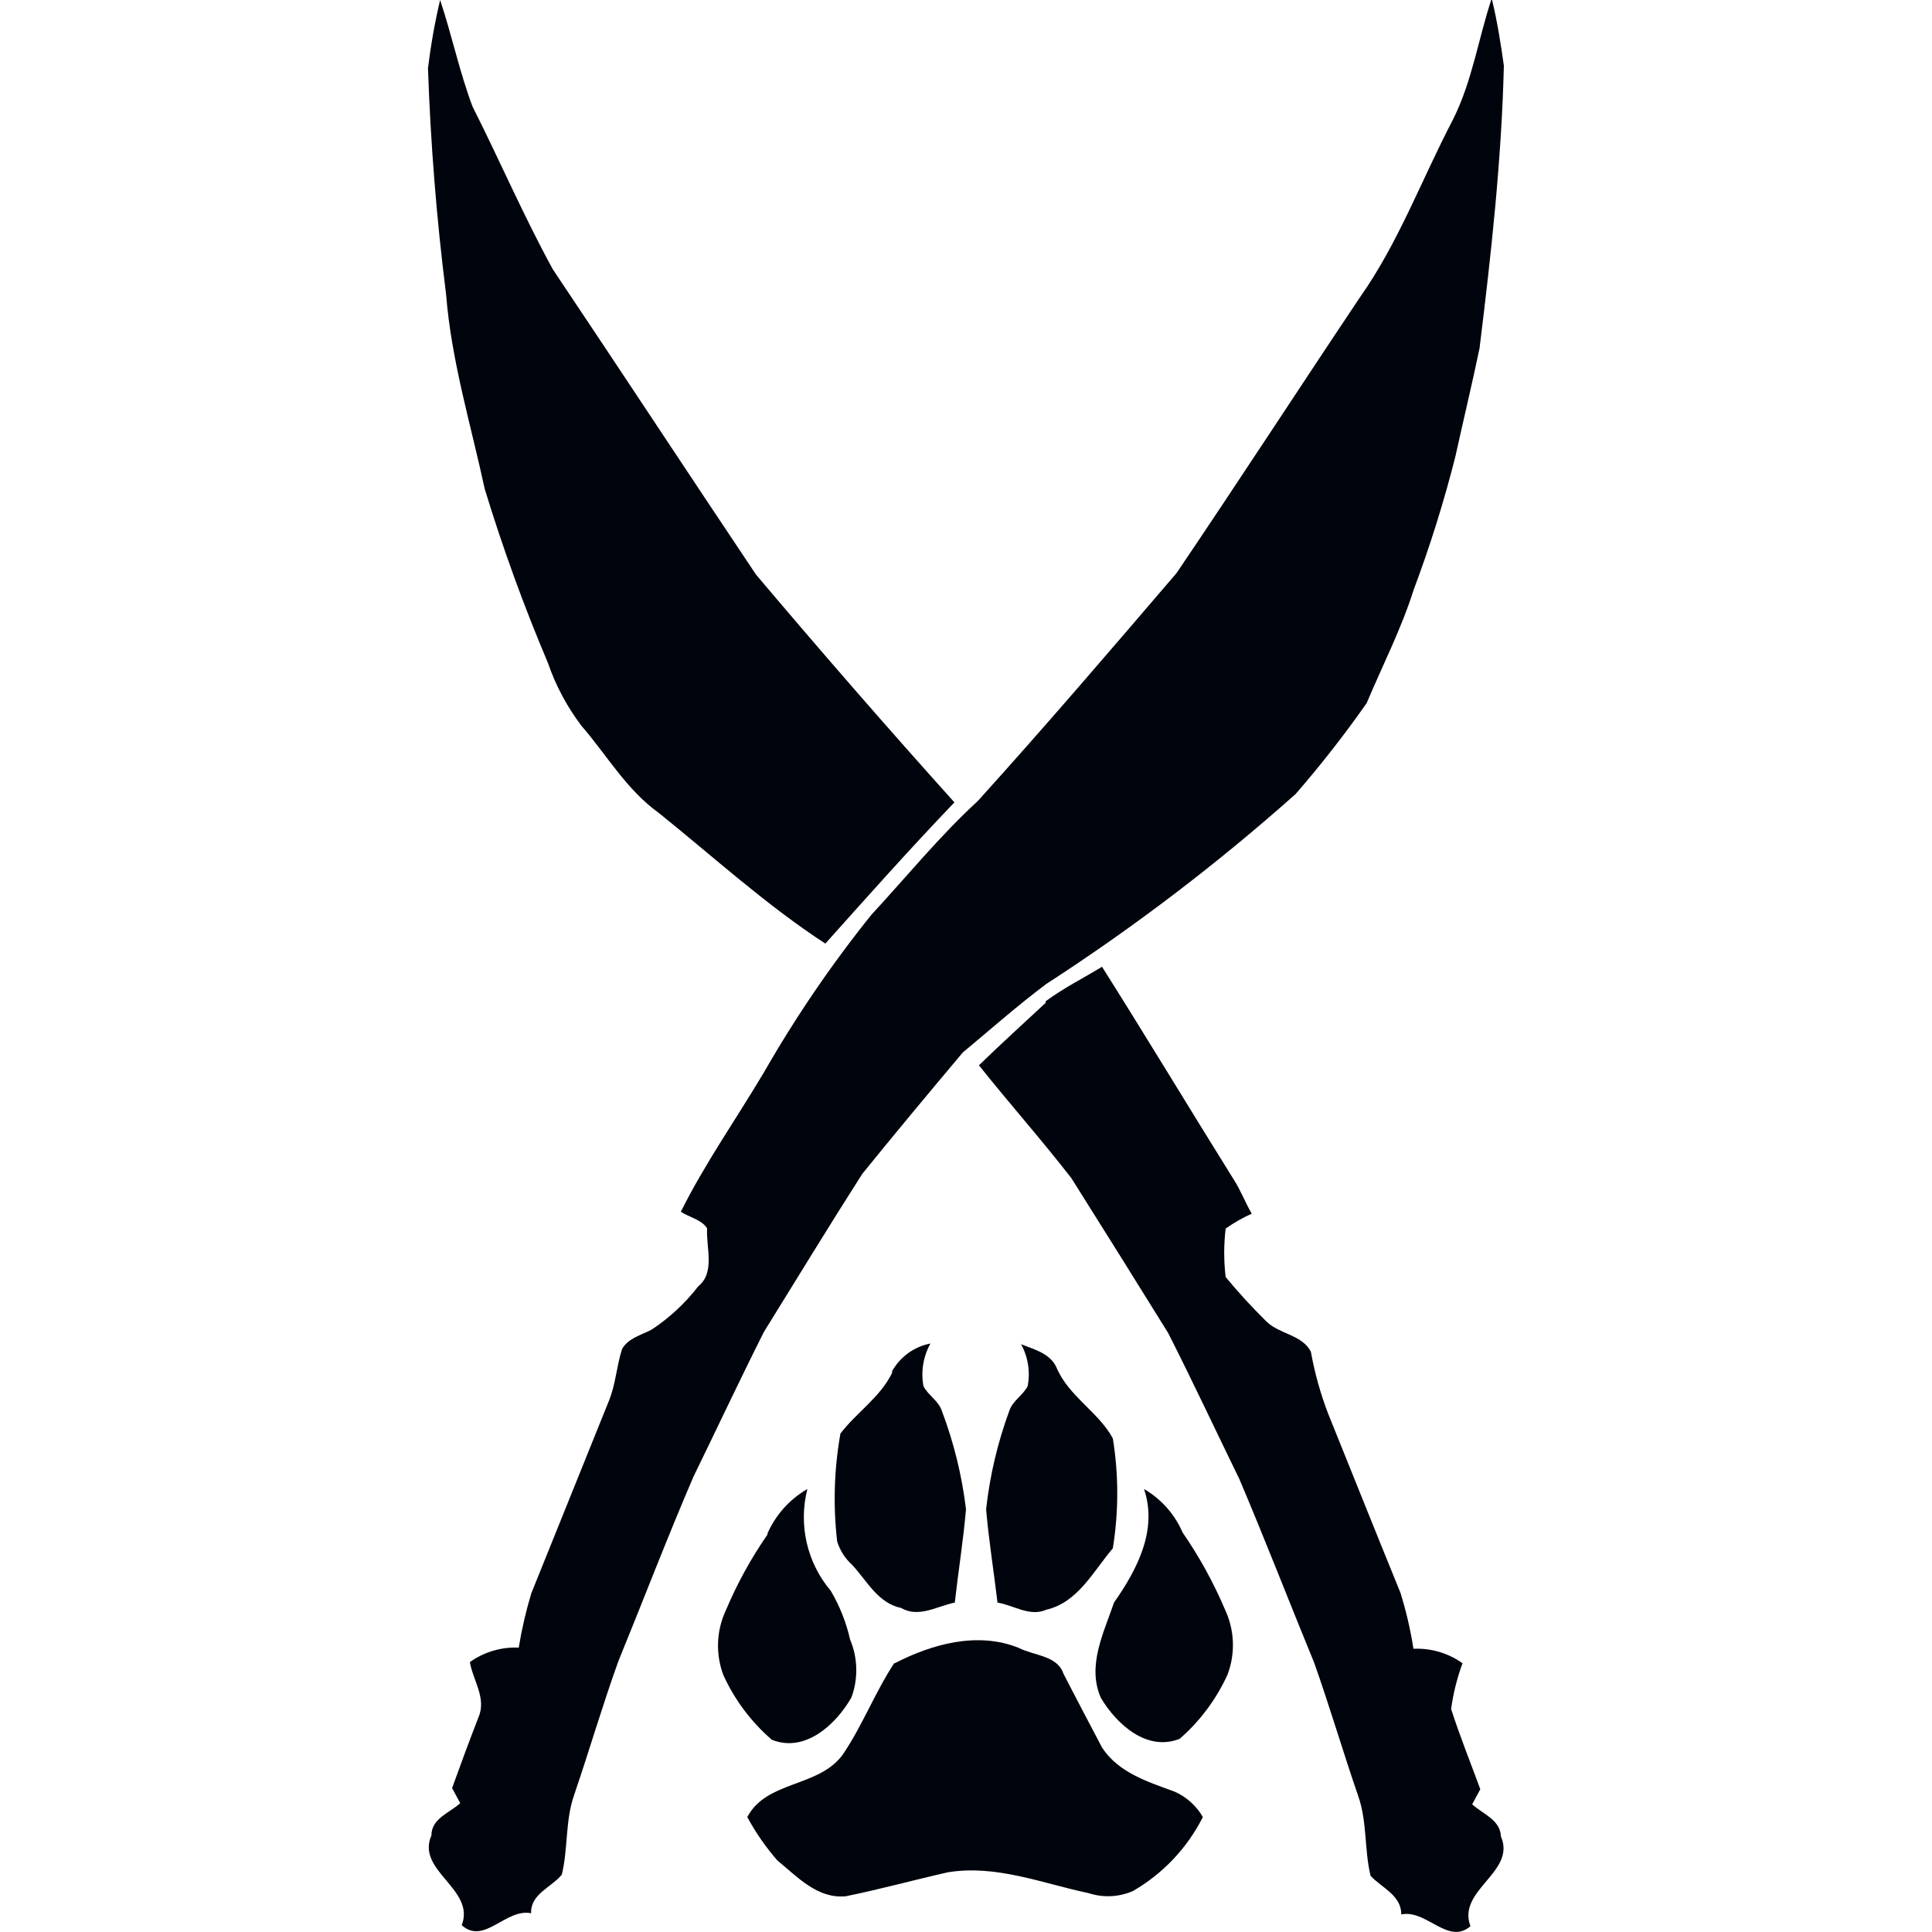
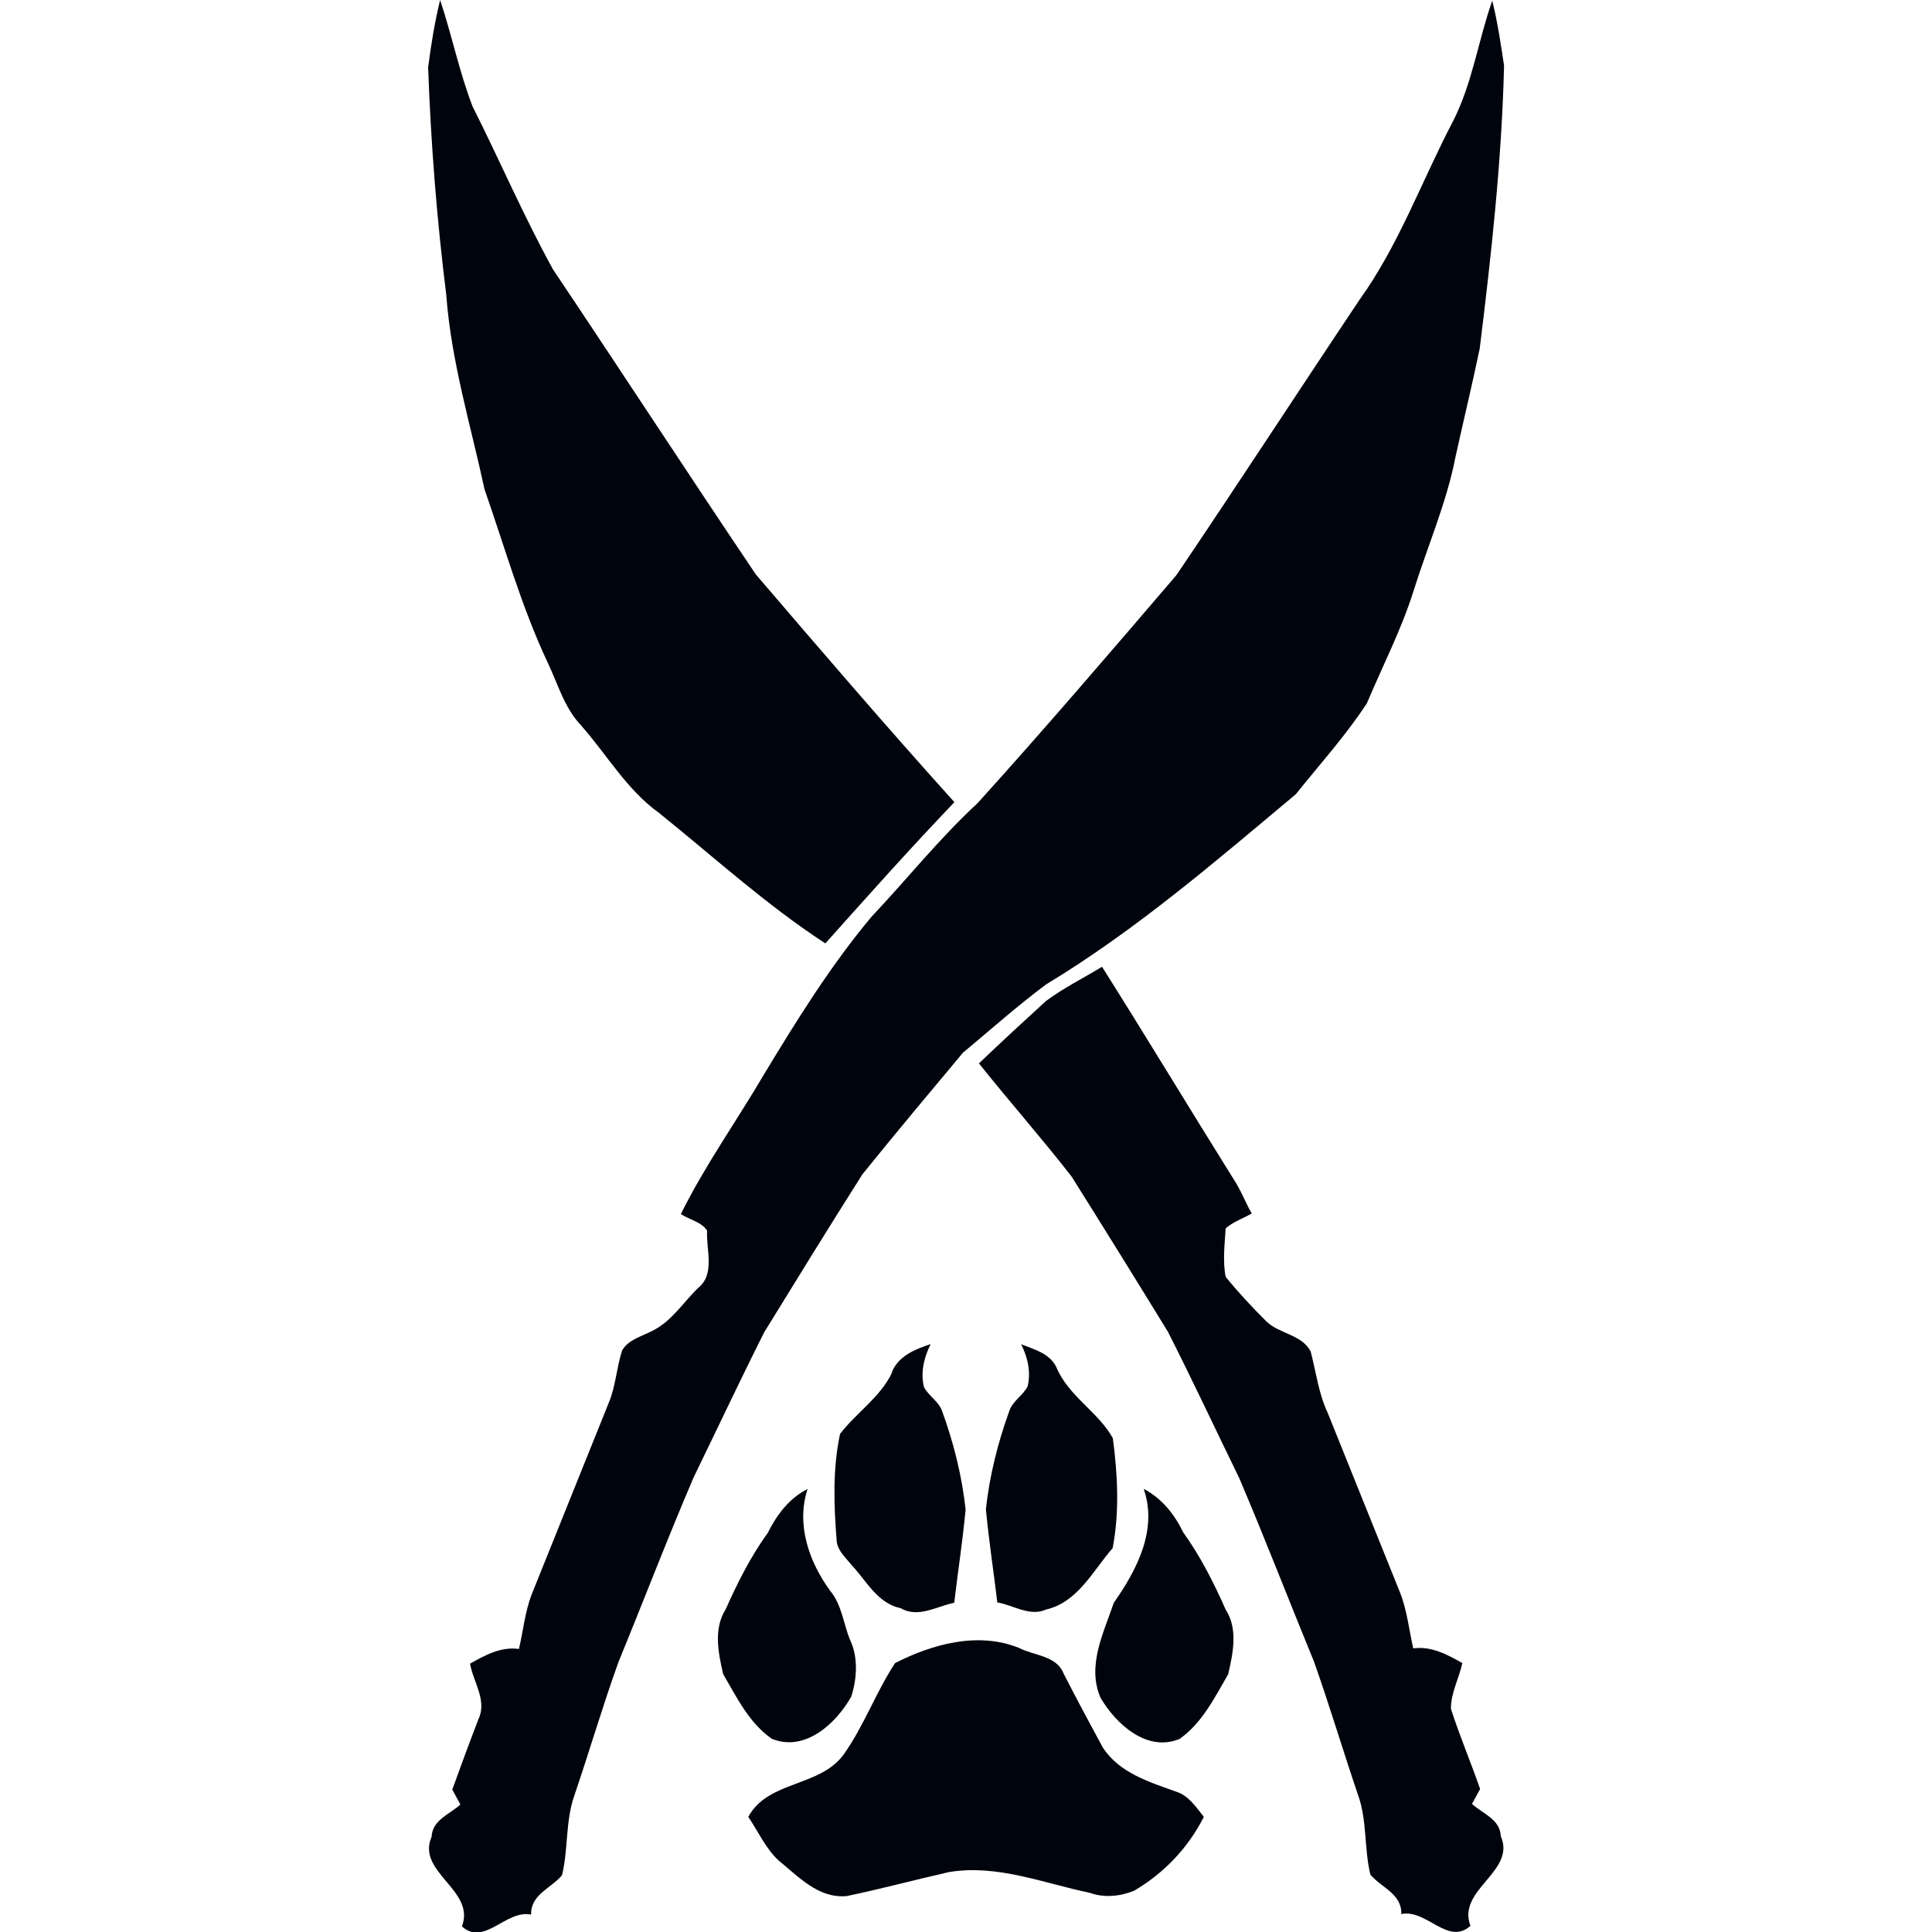
- <svg xmlns="http://www.w3.org/2000/svg" viewBox="0 0 100 100">
+ <svg xmlns="http://www.w3.org/2000/svg" id="Class_Icons" data-name="Class Icons" viewBox="0 0 100 100">
  <defs>
-     <style>.cls-1{fill:#00040c;}</style>
+     <style>
+       .cls-1 {
+         fill: #00040c;
+       }
+     </style>
  </defs>
-   <g id="Class_Icons" data-name="Class Icons">
-     <g id="Ranger">
-       <path class="cls-1" d="M22.16,3.49A31.88,31.88,0,0,1,22.78,0c.61,1.82,1,3.72,1.68,5.52,1.41,2.79,2.65,5.68,4.16,8.43,3.52,5.25,7,10.55,10.51,15.79,3.38,4,6.78,7.91,10.27,11.79-2.28,2.38-4.48,4.85-6.68,7.31-3.07-2-5.78-4.48-8.63-6.77-1.66-1.19-2.69-3-4-4.51a11.66,11.66,0,0,1-1.73-3.25,91.49,91.49,0,0,1-3.27-9c-.72-3.34-1.73-6.64-2-10.07q-.74-5.86-.94-11.78" />
-       <path class="cls-1" d="M77.23,0c.27,1.12.45,2.26.61,3.4-.12,4.89-.66,9.77-1.26,14.63-.39,1.87-.84,3.73-1.25,5.6a64.82,64.82,0,0,1-2.16,6.9c-.63,2-1.61,3.91-2.43,5.86a57.34,57.34,0,0,1-3.68,4.71,106.09,106.09,0,0,1-12.92,9.84c-1.49,1.12-2.88,2.35-4.31,3.54-1.75,2.08-3.49,4.17-5.2,6.28-1.73,2.71-3.4,5.45-5.09,8.18-1.25,2.48-2.43,5-3.65,7.5C34.53,79.6,33.3,82.82,32,86c-.82,2.28-1.5,4.61-2.28,6.9-.47,1.33-.31,2.77-.64,4.13-.55.67-1.63,1-1.59,2-1.31-.27-2.43,1.66-3.59.62.72-1.89-2.38-2.8-1.57-4.65,0-.88.94-1.16,1.49-1.67l-.42-.78c.44-1.22.89-2.44,1.36-3.65.44-1-.28-1.92-.44-2.87a4.05,4.05,0,0,1,2.53-.75,22,22,0,0,1,.65-2.81c1.34-3.31,2.66-6.61,4-9.92.37-.88.41-1.84.7-2.73.32-.56,1-.72,1.53-1a10,10,0,0,0,2.41-2.24c.89-.72.4-2,.46-3-.28-.45-.92-.57-1.36-.86,1.25-2.51,2.88-4.82,4.31-7.23a63,63,0,0,1,5.56-8.15c1.85-2,3.52-4.06,5.5-5.88,3.5-3.87,6.9-7.84,10.29-11.8,3.2-4.73,6.31-9.52,9.49-14.27,2-2.83,3.21-6.14,4.82-9.21,1-2,1.31-4.19,2-6.26" />
-       <path class="cls-1" d="M54.13,51.82c.92-.68,1.94-1.19,2.91-1.78,2.3,3.64,4.52,7.33,6.81,11,.37.57.6,1.2.94,1.78a8.13,8.13,0,0,0-1.35.77,10.54,10.54,0,0,0,0,2.51,30.58,30.58,0,0,0,2.11,2.3c.67.66,1.84.68,2.3,1.56a17.65,17.65,0,0,0,.89,3.2c1.25,3.1,2.49,6.2,3.75,9.29a20.2,20.2,0,0,1,.67,2.89,4.06,4.06,0,0,1,2.54.75,11.11,11.11,0,0,0-.59,2.37c.45,1.4,1,2.76,1.51,4.15l-.42.78c.55.51,1.45.79,1.49,1.67.8,1.85-2.29,2.76-1.58,4.64-1.16,1-2.27-.88-3.58-.61,0-1-1-1.36-1.59-2-.33-1.36-.17-2.8-.64-4.13-.79-2.29-1.47-4.62-2.28-6.9-1.3-3.16-2.53-6.35-3.87-9.5-1.23-2.52-2.42-5.07-3.69-7.57q-2.48-4-5-8c-1.55-2-3.22-3.88-4.79-5.85,1.13-1.1,2.3-2.16,3.45-3.23" />
-       <path class="cls-1" d="M46.16,71a2.9,2.9,0,0,1,2-1.46,3.28,3.28,0,0,0-.36,2.21c.24.47.76.74.94,1.25A21.72,21.72,0,0,1,50,78.12c-.14,1.61-.4,3.22-.58,4.83-.91.18-1.87.81-2.77.28-1.21-.25-1.77-1.4-2.54-2.23a2.7,2.7,0,0,1-.78-1.22,19.32,19.32,0,0,1,.17-5.58c.84-1.1,2.08-1.89,2.69-3.17" />
-       <path class="cls-1" d="M52.83,69.57c.68.27,1.5.47,1.84,1.18.62,1.51,2.19,2.33,2.93,3.7a17.81,17.81,0,0,1,0,5.69c-1,1.17-1.81,2.81-3.45,3.18-.85.38-1.69-.24-2.52-.37-.19-1.61-.45-3.22-.59-4.83A21.72,21.72,0,0,1,52.25,73c.18-.51.7-.78.94-1.25a3.23,3.23,0,0,0-.36-2.21" />
-       <path class="cls-1" d="M39.72,79.38a5,5,0,0,1,2.07-2.31A5.9,5.9,0,0,0,43,82.34a8.78,8.78,0,0,1,1,2.52,4.09,4.09,0,0,1,.07,3c-.8,1.4-2.4,2.88-4.12,2.19a9.78,9.78,0,0,1-2.51-3.35,4.32,4.32,0,0,1,.13-3.35,21.76,21.76,0,0,1,2.16-3.93" />
-       <path class="cls-1" d="M59.21,77.07a4.78,4.78,0,0,1,2,2.25,22.46,22.46,0,0,1,2.2,4,4.32,4.32,0,0,1,.13,3.35A9.78,9.78,0,0,1,61.06,90c-1.7.68-3.27-.76-4.08-2.12-.73-1.66.15-3.36.68-4.93,1.19-1.7,2.28-3.76,1.55-5.89" />
-       <path class="cls-1" d="M46.31,86.09c1.94-1,4.29-1.65,6.41-.8.79.41,2,.39,2.32,1.33.66,1.29,1.34,2.57,2,3.83.85,1.31,2.39,1.78,3.77,2.29a3.17,3.17,0,0,1,1.45,1.31,9.22,9.22,0,0,1-3.62,3.83,3.23,3.23,0,0,1-2.29.11c-2.41-.51-4.8-1.49-7.29-1.08-1.77.4-3.51.88-5.28,1.24-1.47.14-2.5-1-3.54-1.85a12.19,12.19,0,0,1-1.56-2.25c1-1.9,3.69-1.52,4.94-3.23,1-1.47,1.67-3.22,2.66-4.73" />
+   <g id="Ranger">
+     <path class="cls-1" d="M22.16,3.49c.15-1.17.34-2.34.62-3.49.61,1.82.99,3.72,1.68,5.51,1.41,2.8,2.65,5.69,4.16,8.43,3.52,5.25,6.97,10.55,10.5,15.79,3.39,3.96,6.79,7.92,10.28,11.79-2.28,2.38-4.48,4.85-6.68,7.31-3.07-2-5.78-4.48-8.63-6.77-1.65-1.19-2.68-3-4.01-4.51-.87-.91-1.2-2.14-1.73-3.25-1.36-2.89-2.22-5.97-3.27-8.97-.72-3.34-1.73-6.64-1.98-10.06-.49-3.91-.8-7.85-.94-11.79" />
+     <path class="cls-1" d="M77.23,0c.28,1.12.45,2.26.62,3.4-.12,4.9-.66,9.78-1.26,14.64-.39,1.87-.84,3.73-1.25,5.59-.46,2.38-1.44,4.61-2.16,6.91-.63,2.02-1.61,3.91-2.43,5.86-1.09,1.67-2.44,3.16-3.68,4.71-4.15,3.47-8.27,7.03-12.92,9.84-1.49,1.11-2.88,2.35-4.31,3.54-1.74,2.08-3.49,4.17-5.2,6.29-1.72,2.71-3.4,5.44-5.08,8.17-1.25,2.48-2.43,5-3.65,7.5-1.36,3.17-2.59,6.39-3.9,9.58-.82,2.28-1.5,4.61-2.28,6.9-.47,1.33-.31,2.77-.64,4.13-.55.67-1.63.99-1.6,2.04-1.31-.27-2.42,1.66-3.58.61.72-1.89-2.38-2.8-1.57-4.64.04-.88.94-1.16,1.49-1.67-.14-.26-.28-.52-.42-.77.44-1.22.89-2.44,1.36-3.66.45-.96-.28-1.92-.44-2.86.78-.44,1.6-.89,2.53-.76.22-.93.31-1.9.65-2.8,1.33-3.31,2.66-6.62,3.99-9.92.37-.87.41-1.84.7-2.73.32-.56,1-.72,1.53-1,1.02-.48,1.62-1.48,2.41-2.24.89-.72.4-1.98.46-2.96-.28-.45-.92-.57-1.36-.86,1.25-2.52,2.89-4.82,4.31-7.24,1.7-2.81,3.44-5.62,5.56-8.15,1.84-1.95,3.52-4.06,5.49-5.88,3.5-3.87,6.9-7.84,10.29-11.8,3.2-4.73,6.31-9.52,9.49-14.27,2.03-2.83,3.21-6.14,4.82-9.21,1.01-1.97,1.31-4.19,2.04-6.26" />
+     <path class="cls-1" d="M54.13,51.82c.91-.68,1.94-1.19,2.91-1.78,2.3,3.64,4.52,7.33,6.81,10.99.37.56.61,1.2.94,1.78-.45.26-.95.42-1.35.77-.05.83-.16,1.7,0,2.51.65.8,1.37,1.57,2.1,2.3.68.66,1.84.68,2.3,1.56.28,1.07.41,2.19.89,3.2,1.25,3.1,2.49,6.2,3.74,9.29.36.92.46,1.92.68,2.88.93-.13,1.76.32,2.54.76-.17.79-.6,1.55-.59,2.37.45,1.4,1.03,2.76,1.51,4.15-.14.26-.28.52-.42.77.55.51,1.46.79,1.49,1.67.81,1.84-2.29,2.76-1.57,4.64-1.16,1.05-2.27-.88-3.58-.61.04-1.04-1.04-1.37-1.6-2.04-.33-1.35-.16-2.8-.64-4.13-.78-2.29-1.47-4.62-2.28-6.9-1.3-3.16-2.53-6.36-3.87-9.5-1.23-2.52-2.42-5.07-3.69-7.57-1.65-2.69-3.31-5.37-4.99-8.04-1.55-1.99-3.22-3.88-4.79-5.85,1.14-1.09,2.3-2.16,3.46-3.22" />
+     <g>
+       <path class="cls-1" d="M46.16,71.03c.34-.85,1.2-1.19,2.01-1.46-.34.68-.53,1.46-.35,2.21.23.47.76.74.94,1.25.6,1.64,1.03,3.36,1.22,5.1-.15,1.61-.4,3.22-.59,4.83-.91.18-1.86.81-2.77.28-1.2-.25-1.76-1.4-2.53-2.22-.3-.38-.71-.72-.78-1.22-.15-1.86-.22-3.75.17-5.58.84-1.1,2.08-1.89,2.69-3.17" />
+       <path class="cls-1" d="M52.83,69.57c.68.27,1.49.47,1.84,1.18.62,1.51,2.18,2.33,2.93,3.69.25,1.88.35,3.83-.01,5.69-1.02,1.17-1.81,2.81-3.45,3.18-.84.38-1.69-.23-2.52-.37-.19-1.61-.44-3.21-.59-4.83.19-1.74.62-3.45,1.22-5.1.18-.51.7-.78.94-1.25.18-.75,0-1.53-.35-2.21" />
+       <path class="cls-1" d="M39.72,79.38c.47-.95,1.11-1.82,2.08-2.31-.6,1.84.07,3.76,1.17,5.27.6.72.68,1.68,1.02,2.52.44.91.37,2.02.07,2.96-.79,1.39-2.39,2.88-4.11,2.18-1.17-.81-1.82-2.15-2.52-3.35-.25-1.08-.51-2.35.13-3.35.61-1.37,1.28-2.71,2.16-3.93" />
+       <path class="cls-1" d="M59.21,77.07c.93.49,1.58,1.31,2.03,2.24.89,1.24,1.58,2.6,2.2,4,.65,1,.38,2.26.13,3.35-.7,1.2-1.35,2.53-2.52,3.35-1.69.69-3.27-.76-4.08-2.12-.73-1.66.15-3.36.68-4.93,1.19-1.7,2.28-3.77,1.55-5.89" />
+       <path class="cls-1" d="M46.31,86.09c1.94-.99,4.29-1.65,6.42-.8.78.41,1.95.39,2.32,1.33.66,1.29,1.34,2.56,2.03,3.83.85,1.31,2.39,1.78,3.78,2.28.66.2,1.04.8,1.45,1.31-.81,1.61-2.08,2.93-3.62,3.83-.73.29-1.54.37-2.29.1-2.41-.5-4.8-1.49-7.29-1.07-1.76.4-3.51.87-5.28,1.24-1.47.14-2.5-1.01-3.54-1.85-.67-.63-1.05-1.5-1.56-2.25,1.04-1.9,3.69-1.52,4.94-3.23,1.05-1.48,1.67-3.23,2.66-4.73" />
    </g>
  </g>
</svg>
